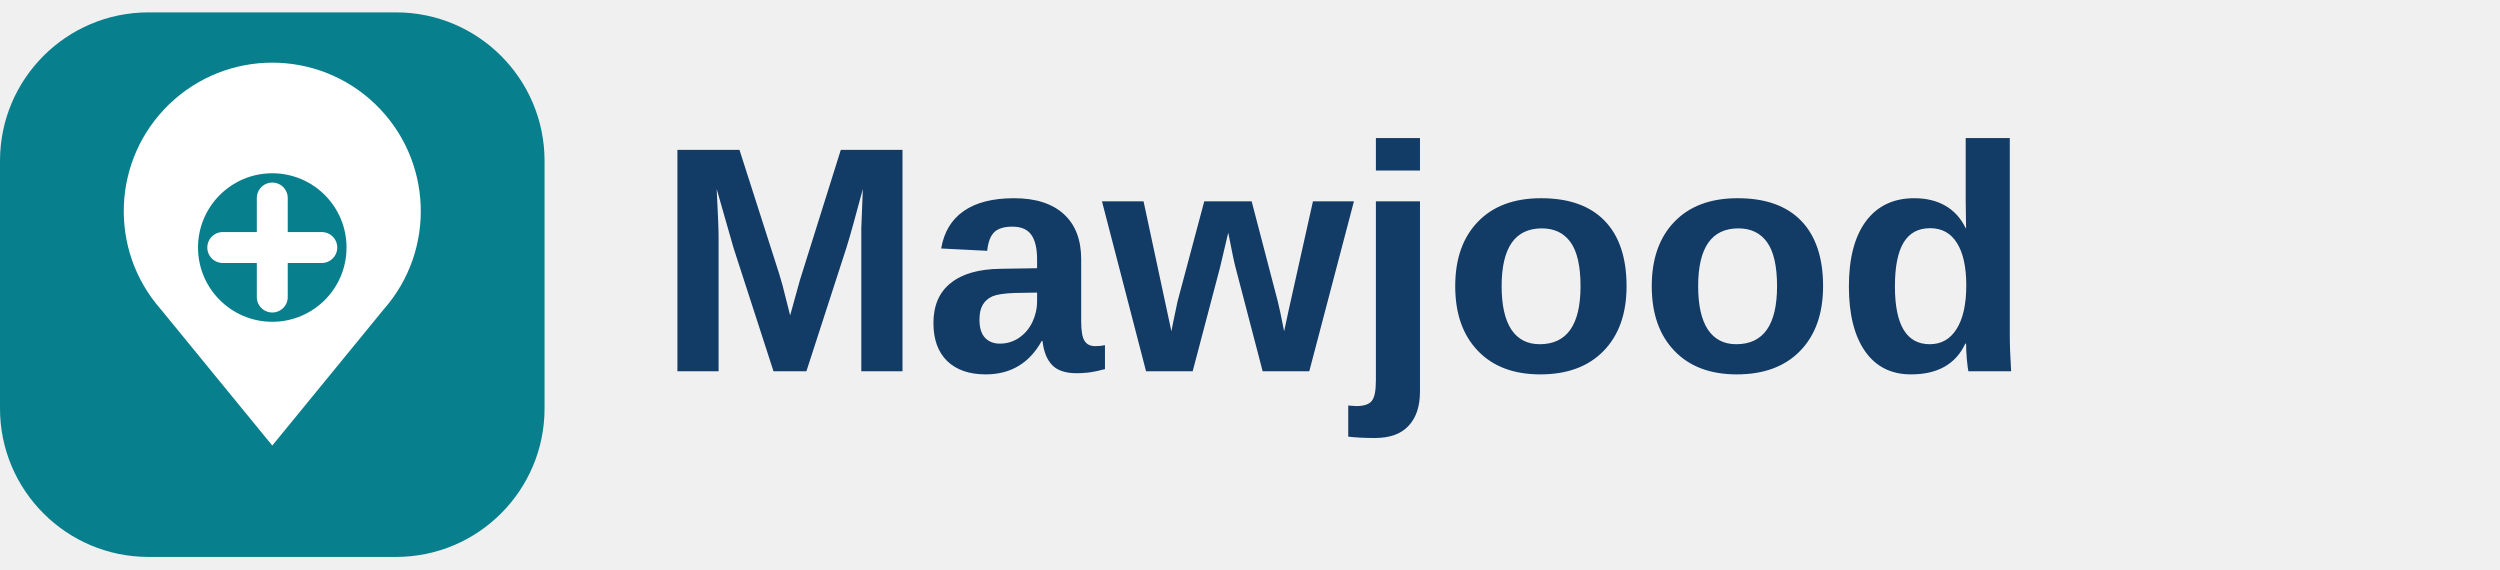
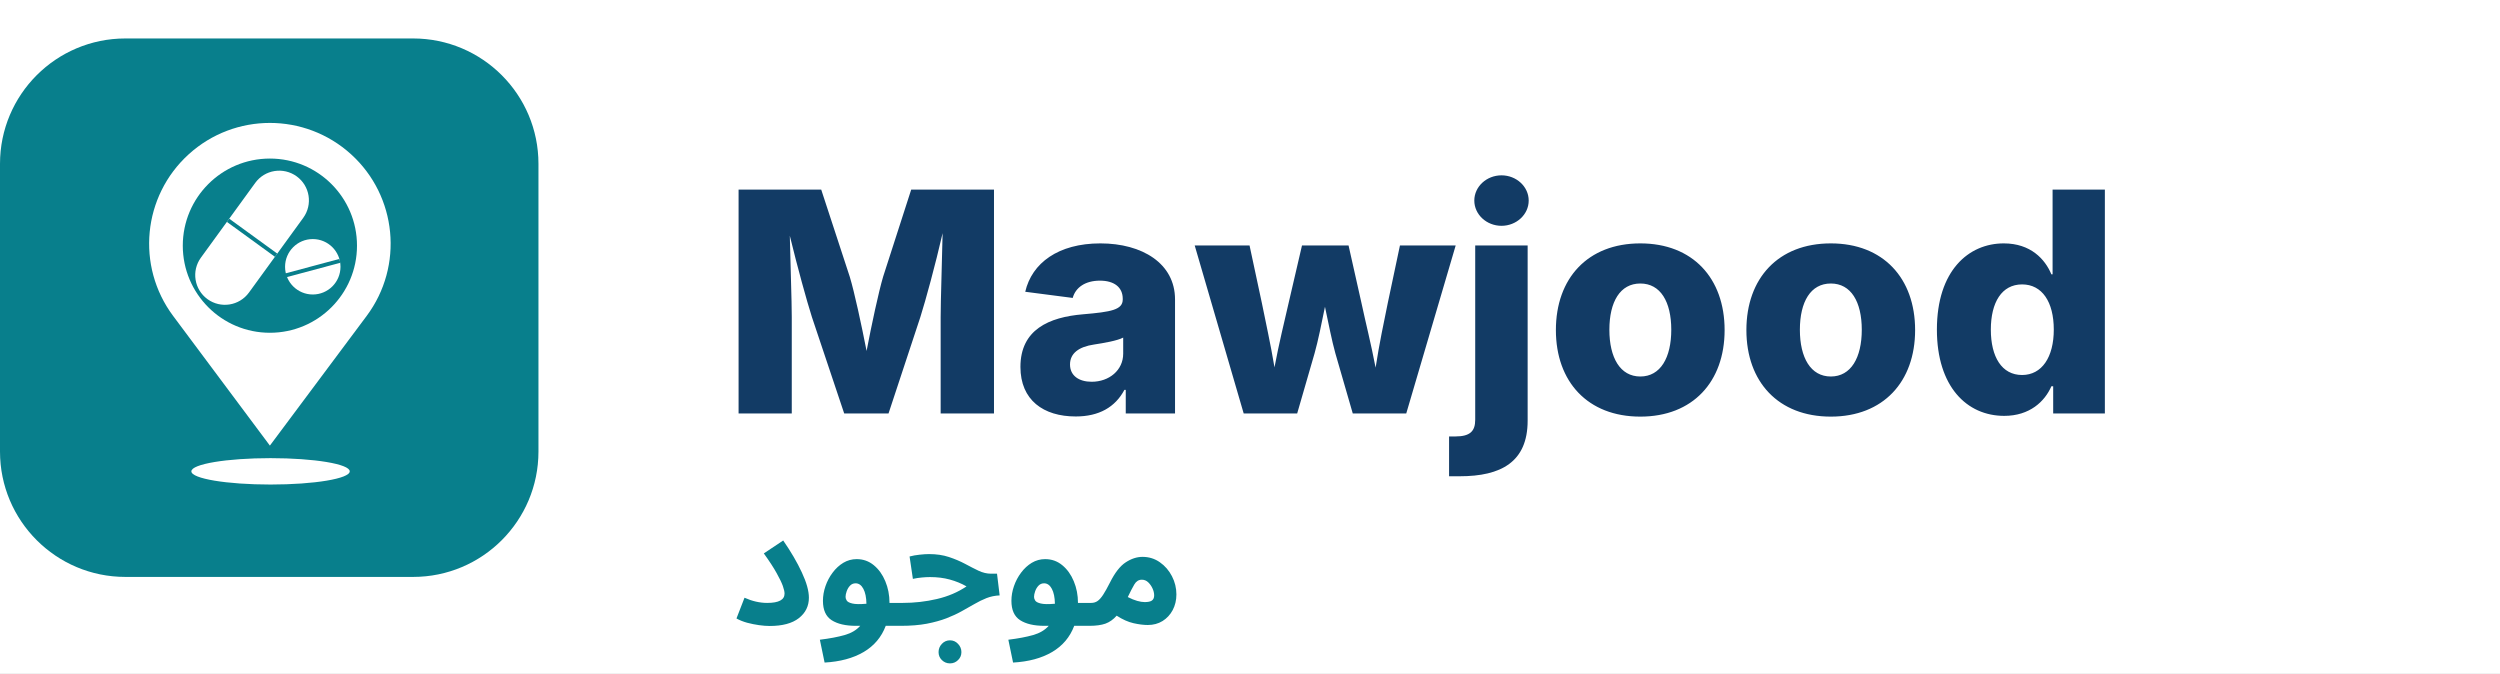
- <svg xmlns="http://www.w3.org/2000/svg" viewBox="0 0 202 46">
-   <rect width="44" height="44" y="1" rx="12" fill="#087F8C" />
-   <path d="M22 36 13 25a12 12 0 1 1 18 0Z" fill="#fff" />
-   <circle cx="22" cy="20" r="6" fill="#087F8C" />
-   <path d="M22 16v8M18 20h8" stroke="#fff" stroke-width="2.5" stroke-linecap="round" />
-   <text x="53" y="30" fill="#123B65" font-family="Arial,sans-serif" font-weight="700" font-size="26">Mawjood</text>
+ <svg xmlns="http://www.w3.org/2000/svg" width="520" height="140" viewBox="0 0 520 140">
+   <rect width="520" height="140" fill="#FFFFFF" />
+   <g transform="translate(0 8) scale(0.1372549)">
+     <rect width="816" height="816" rx="190" fill="#087F8C" />
+     <g transform="translate(408 402) scale(1.0) translate(-408 -402)">
+       <path d="M409 617 L262.3 420.4 A183 183 0 1 1 555.7 420.4 Z" fill="#FFFFFF" />
+       <circle cx="409" cy="314" r="132" fill="#087F8C" />
+       <g transform="rotate(36 382 302)">
+         <rect x="337" y="187" width="90" height="230" rx="45" fill="#FFFFFF" />
+         <rect x="337" y="299" width="90" height="6" fill="#087F8C" />
+       </g>
+       <circle cx="474" cy="346" r="42" fill="#FFFFFF" />
+       <path d="M433 359 L515 337" stroke="#087F8C" stroke-width="6" />
+       <ellipse cx="410" cy="656" rx="120" ry="20" fill="#FFFFFF" />
+     </g>
+   </g>
+   <text x="150" y="86" font-family="Inter, Arial, sans-serif" font-size="64" font-weight="800" fill="#123B65">Mawjood</text>
+   <text x="152" y="130" font-family="Noto Sans Arabic, Arial, sans-serif" font-size="34" font-weight="600" fill="#087F8C">موجود</text>
</svg>
